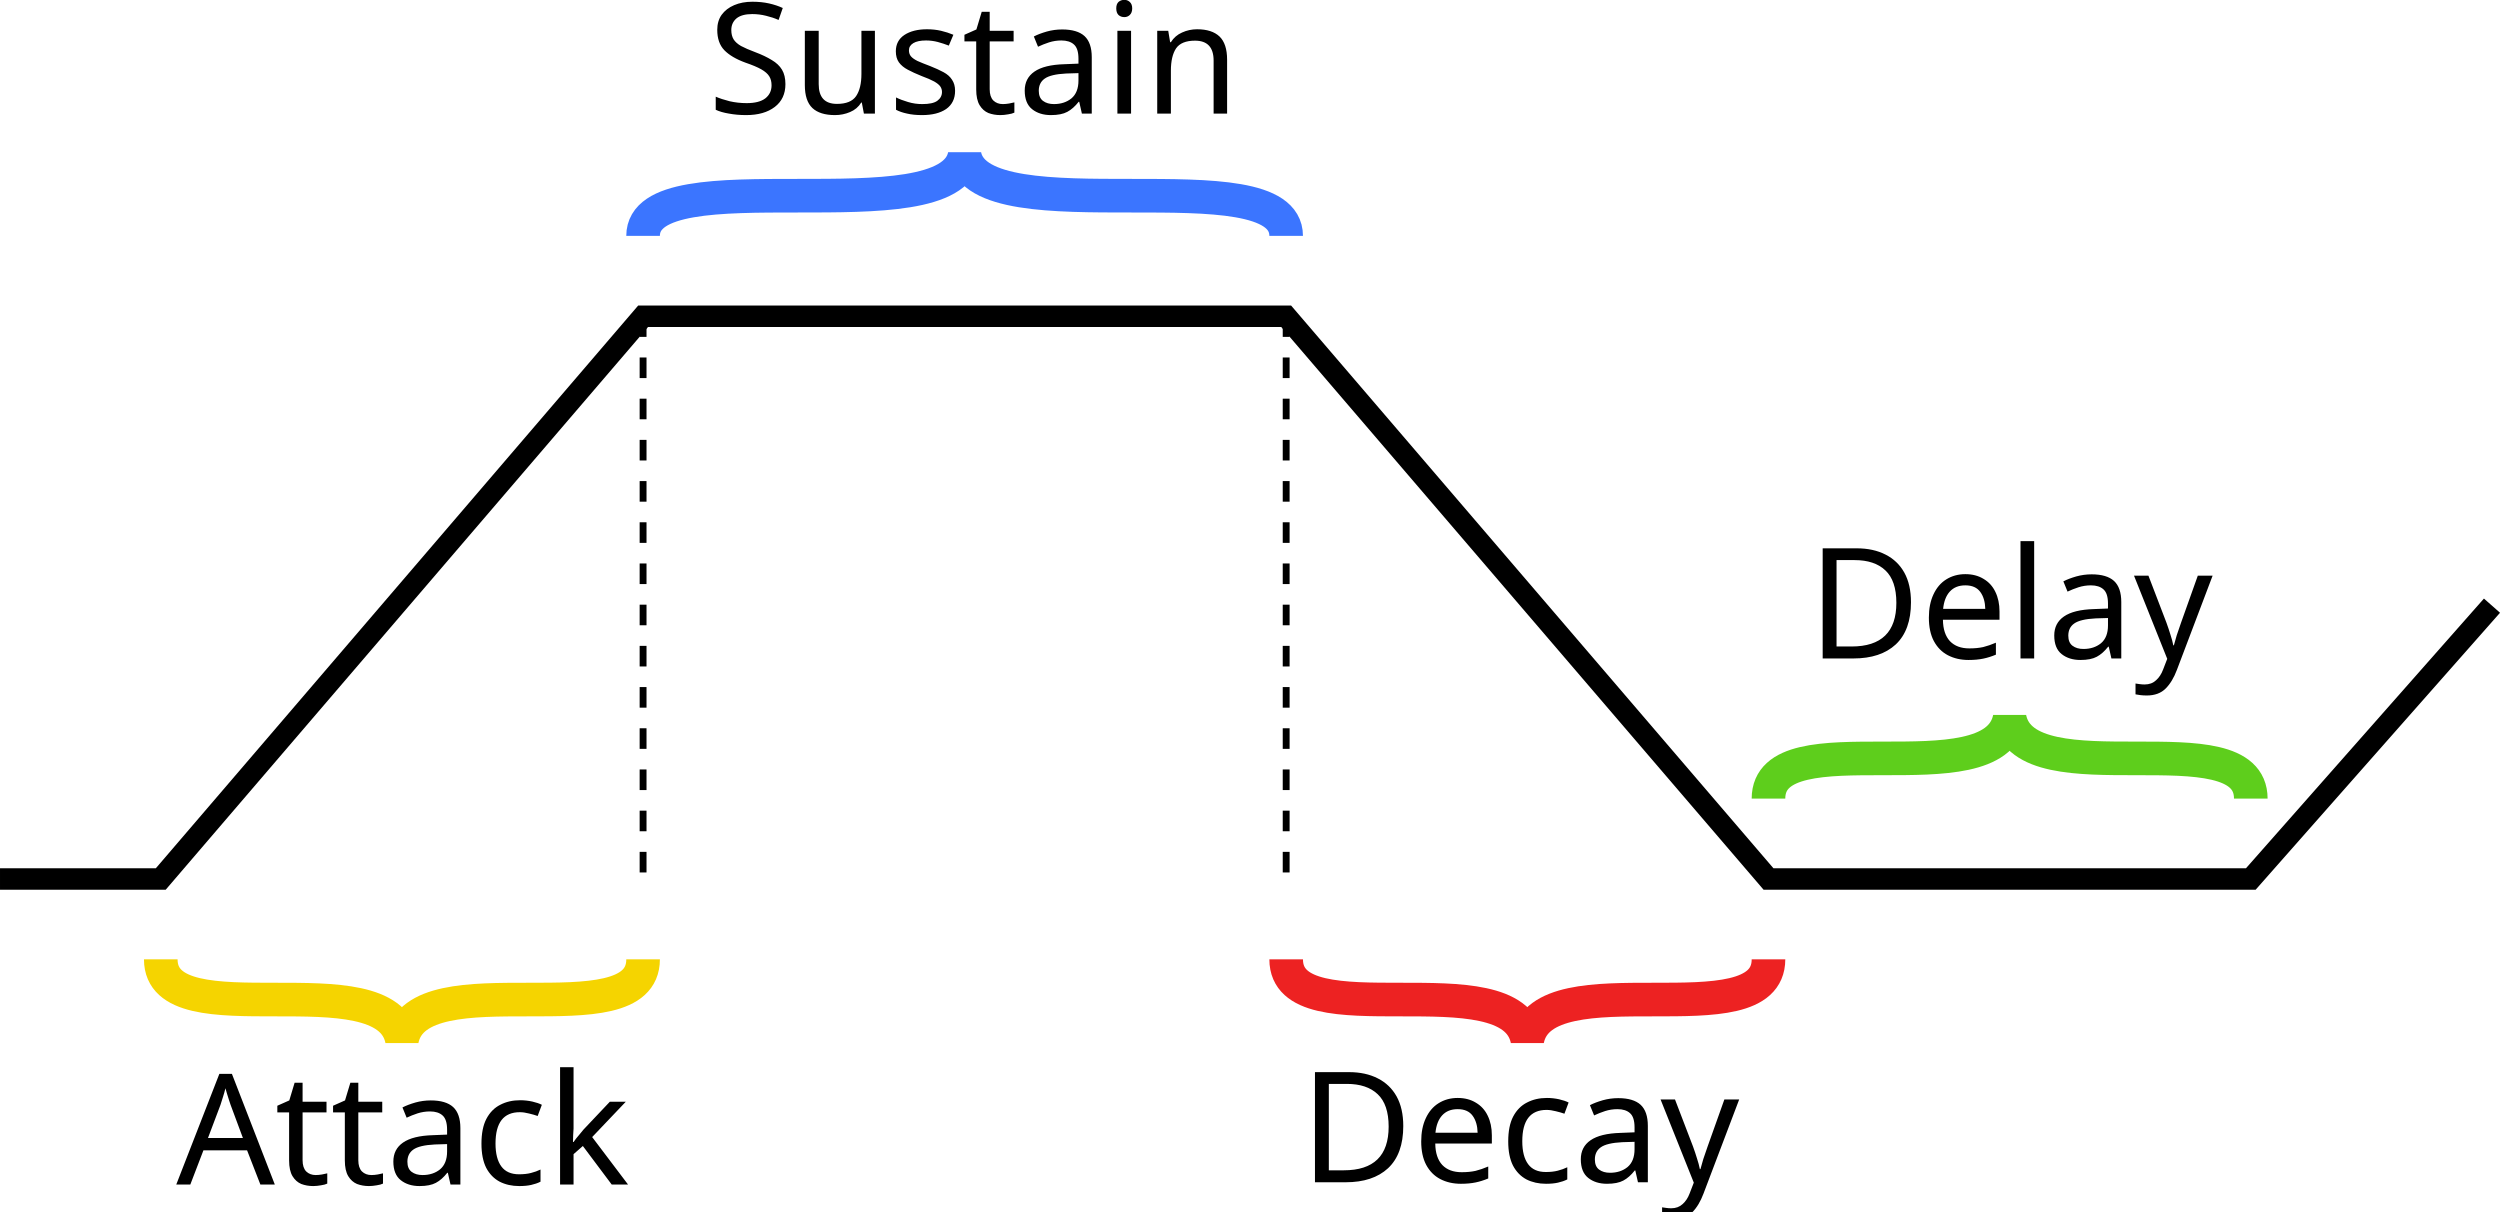
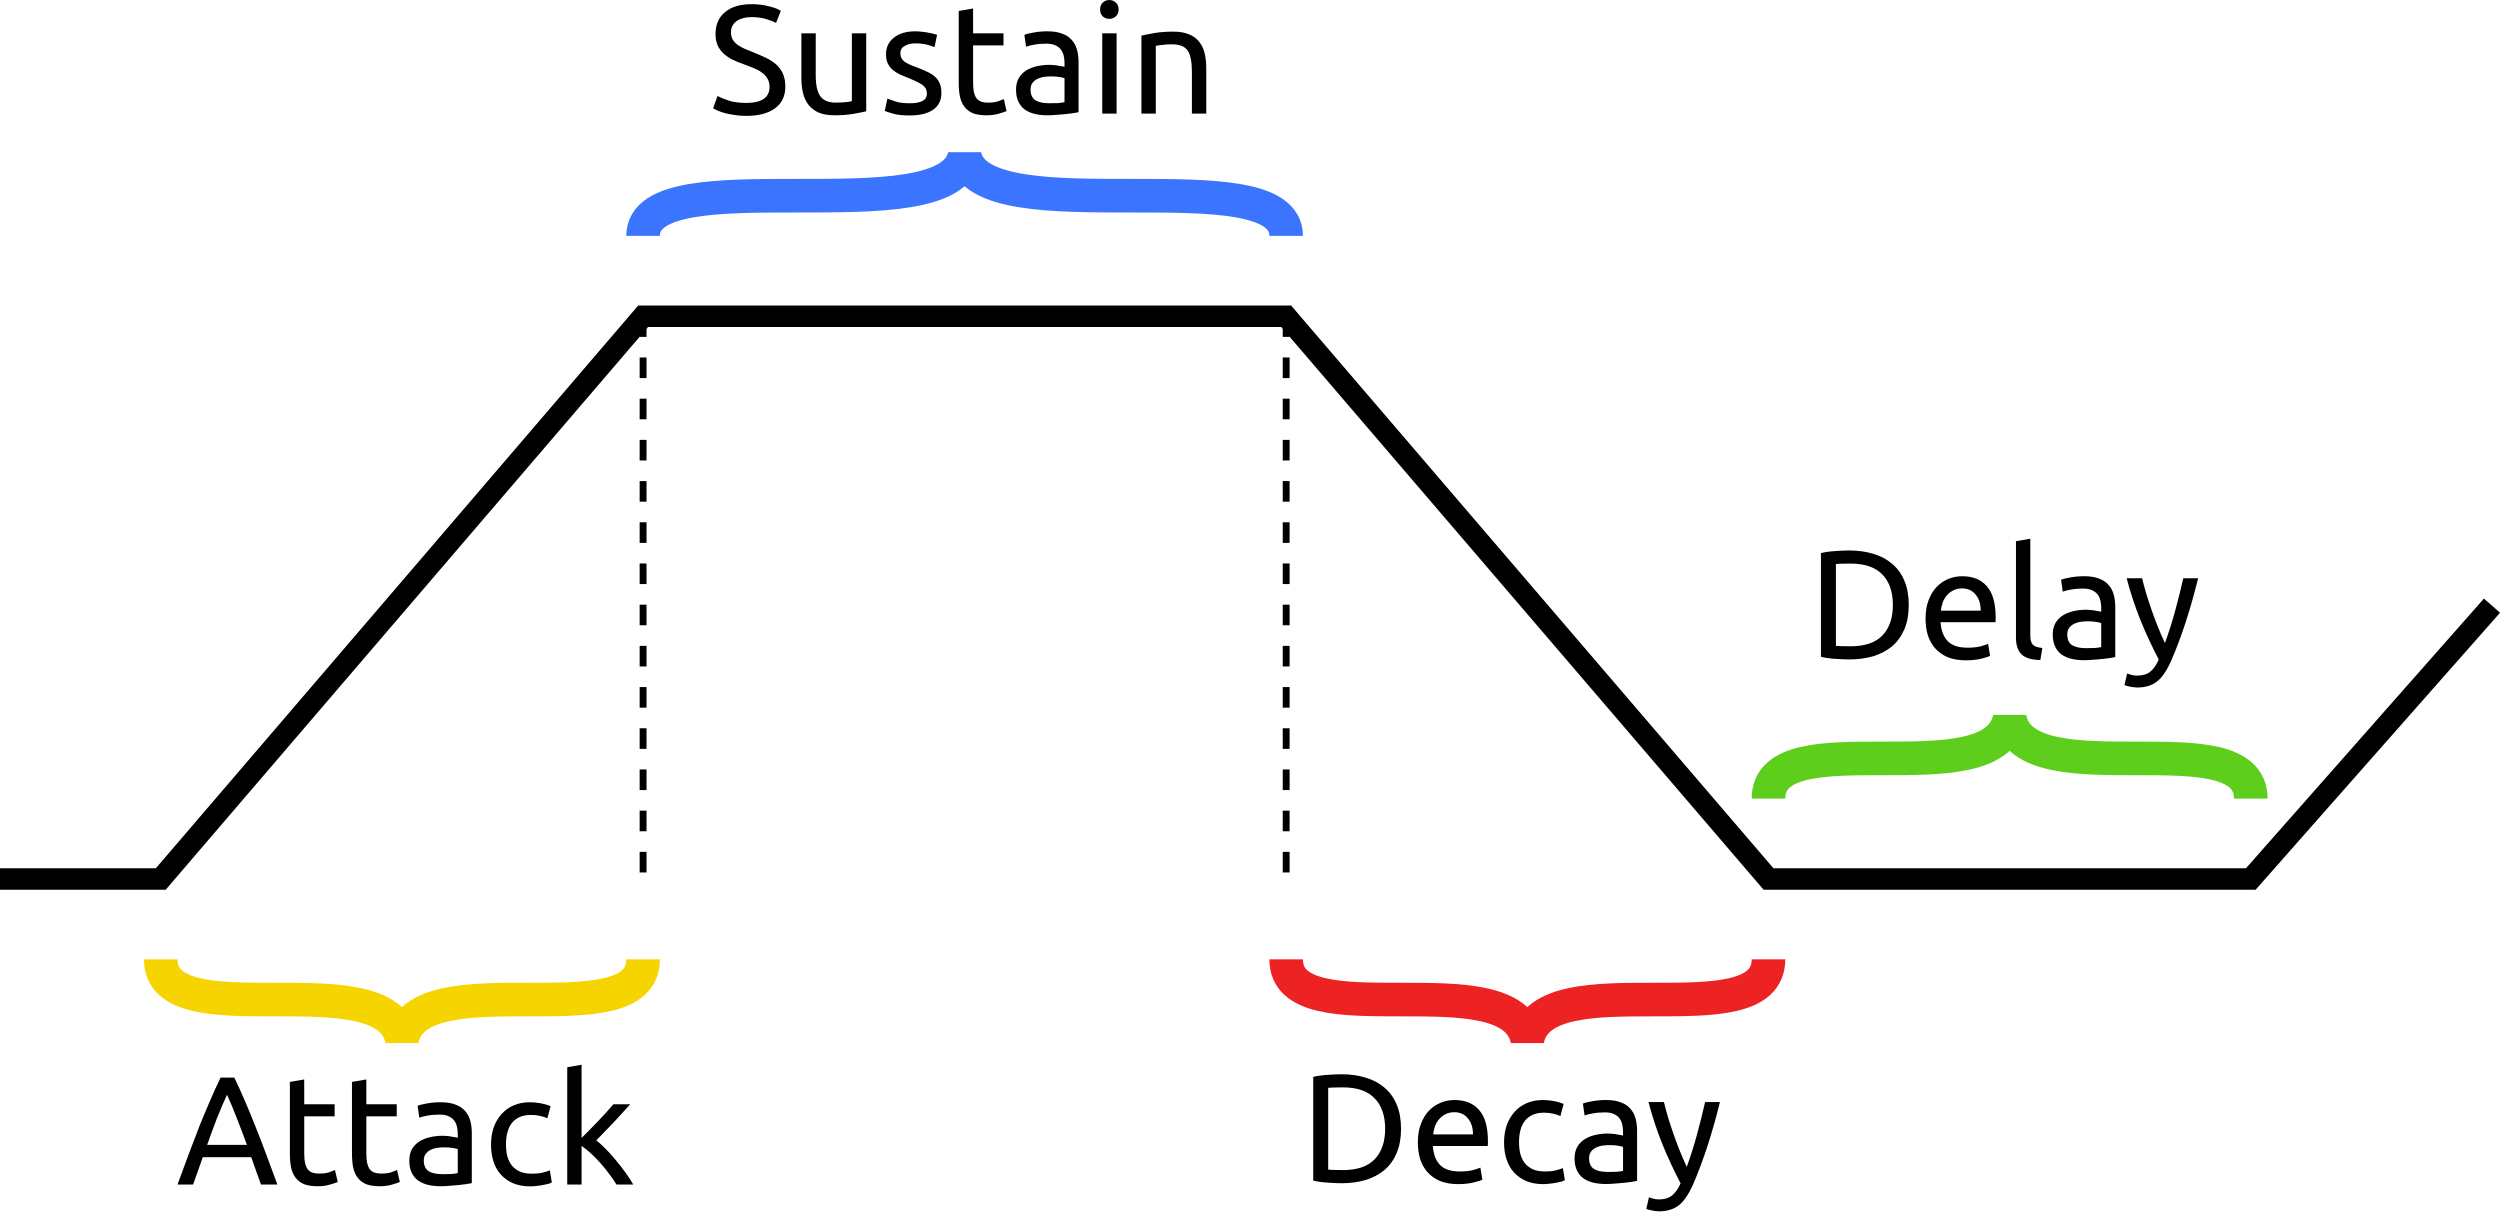
- <svg xmlns="http://www.w3.org/2000/svg" id="svg1789" version="1.1" viewBox="0 0 205.714 99.673" height="99.673mm" width="205.714mm">
+ <svg xmlns="http://www.w3.org/2000/svg" width="205.714mm" height="99.673mm" viewBox="0 0 205.714 99.673" version="1.1" id="svg1789">
  <defs id="defs1783" />
-   <g transform="translate(-19.84374,6.181652)" id="layer1">
-     <path style="fill:none;stroke:#000000;stroke-width:0.565;stroke-linecap:butt;stroke-linejoin:miter;stroke-miterlimit:4;stroke-dasharray:1.695, 1.695;stroke-dashoffset:0;stroke-opacity:1" d="m 72.76,19.844 v 46.302" id="path927" />
-     <path style="fill:none;stroke:#000000;stroke-width:0.565;stroke-linecap:butt;stroke-linejoin:miter;stroke-miterlimit:4;stroke-dasharray:1.695, 1.695;stroke-dashoffset:0;stroke-opacity:1" d="M 125.677,19.844 V 66.146" id="path931" />
-     <path style="fill:none;stroke:#000000;stroke-width:1.765;stroke-linecap:butt;stroke-linejoin:miter;stroke-miterlimit:4;stroke-dasharray:none;stroke-opacity:1" d="m 19.844,66.146 h 13.229 l 39.688,-46.302 h 52.917 l 39.688,46.302 h 39.688 l 19.844,-22.49" id="path835" />
-     <path style="fill:none;stroke:#ed2222;stroke-width:2.765;stroke-linecap:butt;stroke-linejoin:miter;stroke-miterlimit:4;stroke-dasharray:none;stroke-opacity:1" d="m 165.365,72.76 c 0,6.615 -18.521,0 -19.844,6.615 -1.323,-6.615 -19.844,0 -19.844,-6.615" id="path879" />
-     <path style="fill:none;stroke:#3b75ff;stroke-width:2.765;stroke-linecap:butt;stroke-linejoin:miter;stroke-miterlimit:4;stroke-dasharray:none;stroke-opacity:1" d="m 72.76,13.229 c 0,-6.615 25.135,0 26.458,-6.615 1.323,6.615 26.458,-1e-6 26.458,6.615" id="path854" />
-     <path id="path854-3" d="m 33.073,72.76 c 0,6.615 18.521,-3e-6 19.844,6.615 1.323,-6.615 19.844,-3e-6 19.844,-6.615" style="fill:none;stroke:#f5d400;stroke-width:2.765;stroke-linecap:butt;stroke-linejoin:miter;stroke-miterlimit:4;stroke-dasharray:none;stroke-opacity:1" />
-     <path style="fill:none;stroke:#5ece1c;stroke-width:2.765;stroke-linecap:butt;stroke-linejoin:miter;stroke-miterlimit:4;stroke-dasharray:none;stroke-opacity:1" d="m 205.052,59.531 c -2e-5,-6.615 -18.521,0 -19.844,-6.615 -1.323,6.615 -19.844,0 -19.844,6.615" id="path873" />
-     <text xml:space="preserve" style="font-style:normal;font-variant:normal;font-weight:normal;font-stretch:normal;font-size:12.7px;line-height:1.25;font-family:Ubuntu;-inkscape-font-specification:Ubuntu;fill:#000000;fill-opacity:1;stroke:none;stroke-width:0.265" x="34.349" y="91.288" id="text883">
-       <tspan id="tspan881" x="34.349" y="91.288" style="font-style:normal;font-variant:normal;font-weight:normal;font-stretch:normal;font-size:12.7px;font-family:Ubuntu;-inkscape-font-specification:Ubuntu;stroke-width:0.265">Attack</tspan>
-     </text>
-     <text xml:space="preserve" style="font-style:normal;font-variant:normal;font-weight:normal;font-stretch:normal;font-size:12.7px;line-height:1.25;font-family:Ubuntu;-inkscape-font-specification:Ubuntu;fill:#000000;fill-opacity:1;stroke:none;stroke-width:0.265" x="126.811" y="91.104" id="text887">
-       <tspan id="tspan885" x="126.811" y="91.104" style="font-style:normal;font-variant:normal;font-weight:normal;font-stretch:normal;font-size:12.7px;font-family:Ubuntu;-inkscape-font-specification:Ubuntu;stroke-width:0.265">Decay</tspan>
-     </text>
-     <text id="text887-0" y="3.166" x="78.099" style="font-style:normal;font-variant:normal;font-weight:normal;font-stretch:normal;font-size:12.7px;line-height:1.25;font-family:Ubuntu;-inkscape-font-specification:Ubuntu;fill:#000000;fill-opacity:1;stroke:none;stroke-width:0.265" xml:space="preserve">
-       <tspan style="font-style:normal;font-variant:normal;font-weight:normal;font-stretch:normal;font-size:12.7px;font-family:Ubuntu;-inkscape-font-specification:Ubuntu;stroke-width:0.265" y="3.166" x="78.099" id="tspan885-8">Sustain</tspan>
-     </text>
-     <text xml:space="preserve" style="font-style:normal;font-variant:normal;font-weight:normal;font-stretch:normal;font-size:12.7px;line-height:1.25;font-family:Ubuntu;-inkscape-font-specification:Ubuntu;fill:#000000;fill-opacity:1;stroke:none;stroke-width:0.265" x="168.589" y="48.003" id="text887-0-0">
-       <tspan id="tspan885-8-9" x="168.589" y="48.003" style="font-style:normal;font-variant:normal;font-weight:normal;font-stretch:normal;font-size:12.7px;font-family:Ubuntu;-inkscape-font-specification:Ubuntu;stroke-width:0.265">Delay</tspan>
-     </text>
+   <g id="layer1" transform="translate(-19.84374,6.181652)">
+     <path id="path927" d="m 72.76,19.844 v 46.302" style="fill:none;stroke:#000000;stroke-width:0.565;stroke-linecap:butt;stroke-linejoin:miter;stroke-miterlimit:4;stroke-dasharray:1.695, 1.695;stroke-dashoffset:0;stroke-opacity:1" />
+     <path id="path931" d="M 125.677,19.844 V 66.146" style="fill:none;stroke:#000000;stroke-width:0.565;stroke-linecap:butt;stroke-linejoin:miter;stroke-miterlimit:4;stroke-dasharray:1.695, 1.695;stroke-dashoffset:0;stroke-opacity:1" />
+     <path id="path835" d="m 19.844,66.146 h 13.229 l 39.688,-46.302 h 52.917 l 39.688,46.302 h 39.688 l 19.844,-22.49" style="fill:none;stroke:#000000;stroke-width:1.765;stroke-linecap:butt;stroke-linejoin:miter;stroke-miterlimit:4;stroke-dasharray:none;stroke-opacity:1" />
+     <path id="path879" d="m 165.365,72.76 c 0,6.615 -18.521,0 -19.844,6.615 -1.323,-6.615 -19.844,0 -19.844,-6.615" style="fill:none;stroke:#ed2222;stroke-width:2.765;stroke-linecap:butt;stroke-linejoin:miter;stroke-miterlimit:4;stroke-dasharray:none;stroke-opacity:1" />
+     <path id="path854" d="m 72.76,13.229 c 0,-6.615 25.135,0 26.458,-6.615 1.323,6.615 26.458,-1e-6 26.458,6.615" style="fill:none;stroke:#3b75ff;stroke-width:2.765;stroke-linecap:butt;stroke-linejoin:miter;stroke-miterlimit:4;stroke-dasharray:none;stroke-opacity:1" />
+     <path style="fill:none;stroke:#f5d400;stroke-width:2.765;stroke-linecap:butt;stroke-linejoin:miter;stroke-miterlimit:4;stroke-dasharray:none;stroke-opacity:1" d="m 33.073,72.76 c 0,6.615 18.521,-3e-6 19.844,6.615 1.323,-6.615 19.844,-3e-6 19.844,-6.615" id="path854-3" />
+     <path id="path873" d="m 205.052,59.531 c -2e-5,-6.615 -18.521,0 -19.844,-6.615 -1.323,6.615 -19.844,0 -19.844,6.615" style="fill:none;stroke:#5ece1c;stroke-width:2.765;stroke-linecap:butt;stroke-linejoin:miter;stroke-miterlimit:4;stroke-dasharray:none;stroke-opacity:1" />
+     <g style="font-style:normal;font-variant:normal;font-weight:normal;font-stretch:normal;font-size:12.7px;line-height:1.25;font-family:Ubuntu;-inkscape-font-specification:Ubuntu;fill:#000000;fill-opacity:1;stroke:none;stroke-width:0.265" id="text883" aria-label="Attack">
+       <path id="path846" style="font-style:normal;font-variant:normal;font-weight:normal;font-stretch:normal;font-size:12.7px;font-family:Ubuntu;-inkscape-font-specification:Ubuntu;stroke-width:0.265" d="m 41.321,91.288 q -0.216,-0.571 -0.406,-1.118 -0.191,-0.559 -0.394,-1.13 h -3.988 l -0.8,2.248 h -1.283 q 0.508,-1.397 0.953,-2.578 0.445,-1.194 0.864,-2.261 0.432,-1.067 0.851,-2.032 0.419,-0.978 0.876,-1.93 h 1.13 q 0.457,0.953 0.876,1.93 0.419,0.965 0.838,2.032 0.432,1.067 0.876,2.261 0.445,1.181 0.953,2.578 z m -1.156,-3.264 q -0.406,-1.105 -0.813,-2.134 -0.394,-1.041 -0.826,-1.994 -0.445,0.953 -0.851,1.994 -0.394,1.029 -0.787,2.134 z" />
+       <path id="path848" style="font-style:normal;font-variant:normal;font-weight:normal;font-stretch:normal;font-size:12.7px;font-family:Ubuntu;-inkscape-font-specification:Ubuntu;stroke-width:0.265" d="m 44.878,84.684 h 2.502 v 0.991 h -2.502 v 3.048 q 0,0.495 0.076,0.826 0.076,0.318 0.229,0.508 0.152,0.178 0.381,0.254 0.229,0.076 0.533,0.076 0.533,0 0.851,-0.114 0.33,-0.127 0.457,-0.178 l 0.229,0.978 q -0.178,0.089 -0.622,0.216 -0.445,0.14 -1.016,0.14 -0.673,0 -1.118,-0.165 -0.432,-0.178 -0.699,-0.521 -0.267,-0.343 -0.381,-0.838 -0.102,-0.508 -0.102,-1.168 v -5.893 l 1.181,-0.203 z" />
+       <path id="path850" style="font-style:normal;font-variant:normal;font-weight:normal;font-stretch:normal;font-size:12.7px;font-family:Ubuntu;-inkscape-font-specification:Ubuntu;stroke-width:0.265" d="m 49.988,84.684 h 2.502 v 0.991 h -2.502 v 3.048 q 0,0.495 0.076,0.826 0.076,0.318 0.229,0.508 0.152,0.178 0.381,0.254 0.229,0.076 0.533,0.076 0.533,0 0.851,-0.114 0.33,-0.127 0.457,-0.178 l 0.229,0.978 q -0.178,0.089 -0.622,0.216 -0.445,0.14 -1.016,0.14 -0.673,0 -1.118,-0.165 -0.432,-0.178 -0.699,-0.521 -0.267,-0.343 -0.381,-0.838 -0.102,-0.508 -0.102,-1.168 v -5.893 l 1.181,-0.203 z" />
+       <path id="path852" style="font-style:normal;font-variant:normal;font-weight:normal;font-stretch:normal;font-size:12.7px;font-family:Ubuntu;-inkscape-font-specification:Ubuntu;stroke-width:0.265" d="m 56.228,90.437 q 0.419,0 0.737,-0.013 0.33,-0.025 0.546,-0.076 v -1.968 q -0.127,-0.064 -0.419,-0.102 -0.279,-0.051 -0.686,-0.051 -0.267,0 -0.572,0.038 -0.292,0.038 -0.546,0.165 -0.241,0.114 -0.406,0.33 -0.165,0.203 -0.165,0.546 0,0.635 0.406,0.889 0.406,0.241 1.105,0.241 z m -0.102,-5.918 q 0.711,0 1.194,0.191 0.495,0.178 0.787,0.521 0.305,0.33 0.432,0.8 0.127,0.457 0.127,1.016 v 4.127 q -0.152,0.025 -0.432,0.076 -0.267,0.038 -0.61,0.076 -0.343,0.038 -0.749,0.064 -0.394,0.038 -0.787,0.038 -0.559,0 -1.029,-0.114 -0.47,-0.114 -0.813,-0.356 -0.343,-0.254 -0.533,-0.66 -0.191,-0.406 -0.191,-0.978 0,-0.546 0.216,-0.94 0.229,-0.394 0.61,-0.635 0.381,-0.241 0.889,-0.356 0.508,-0.114 1.067,-0.114 0.178,0 0.368,0.025 0.191,0.013 0.356,0.051 0.178,0.025 0.305,0.051 0.127,0.025 0.178,0.038 v -0.33 q 0,-0.292 -0.064,-0.572 -0.064,-0.292 -0.229,-0.508 -0.165,-0.229 -0.457,-0.356 -0.279,-0.14 -0.737,-0.14 -0.584,0 -1.029,0.089 -0.432,0.076 -0.648,0.165 l -0.14,-0.978 q 0.229,-0.102 0.762,-0.191 0.533,-0.102 1.156,-0.102 z" />
+       <path id="path855" style="font-style:normal;font-variant:normal;font-weight:normal;font-stretch:normal;font-size:12.7px;font-family:Ubuntu;-inkscape-font-specification:Ubuntu;stroke-width:0.265" d="m 63.486,91.44 q -0.8,0 -1.41,-0.254 -0.597,-0.254 -1.016,-0.711 -0.406,-0.457 -0.61,-1.079 -0.203,-0.635 -0.203,-1.397 0,-0.762 0.216,-1.397 0.229,-0.635 0.635,-1.092 0.406,-0.47 0.991,-0.724 0.597,-0.267 1.321,-0.267 0.445,0 0.889,0.076 0.445,0.076 0.851,0.241 l -0.267,1.003 q -0.267,-0.127 -0.622,-0.203 -0.343,-0.076 -0.737,-0.076 -0.991,0 -1.524,0.622 -0.521,0.622 -0.521,1.816 0,0.533 0.114,0.978 0.127,0.445 0.381,0.762 0.267,0.318 0.673,0.495 0.406,0.165 0.991,0.165 0.47,0 0.851,-0.089 0.381,-0.089 0.597,-0.191 l 0.165,0.991 q -0.102,0.064 -0.292,0.127 -0.191,0.051 -0.432,0.089 -0.241,0.051 -0.521,0.076 -0.267,0.038 -0.521,0.038 z" />
+       <path id="path857" style="font-style:normal;font-variant:normal;font-weight:normal;font-stretch:normal;font-size:12.7px;font-family:Ubuntu;-inkscape-font-specification:Ubuntu;stroke-width:0.265" d="m 68.907,87.656 q 0.381,0.292 0.8,0.724 0.432,0.432 0.838,0.94 0.419,0.495 0.787,1.016 0.368,0.508 0.622,0.952 h -1.384 q -0.267,-0.444 -0.622,-0.902 -0.343,-0.47 -0.724,-0.889 -0.381,-0.432 -0.775,-0.787 -0.394,-0.356 -0.749,-0.597 v 3.175 h -1.181 v -9.652 l 1.181,-0.203 v 6.02 q 0.305,-0.305 0.673,-0.673 0.368,-0.368 0.724,-0.749 0.356,-0.381 0.673,-0.724 0.318,-0.356 0.546,-0.622 h 1.384 q -0.292,0.318 -0.635,0.699 -0.343,0.381 -0.711,0.775 -0.368,0.381 -0.749,0.775 -0.368,0.381 -0.699,0.724 z" />
+     </g>
+     <g style="font-style:normal;font-variant:normal;font-weight:normal;font-stretch:normal;font-size:12.7px;line-height:1.25;font-family:Ubuntu;-inkscape-font-specification:Ubuntu;fill:#000000;fill-opacity:1;stroke:none;stroke-width:0.265" id="text887" aria-label="Decay">
+       <path id="path860" style="font-style:normal;font-variant:normal;font-weight:normal;font-stretch:normal;font-size:12.7px;font-family:Ubuntu;-inkscape-font-specification:Ubuntu;stroke-width:0.265" d="m 135.129,86.697 q 0,1.143 -0.356,1.994 -0.356,0.838 -1.003,1.397 -0.648,0.546 -1.549,0.826 -0.902,0.267 -1.981,0.267 -0.533,0 -1.181,-0.051 -0.635,-0.038 -1.156,-0.165 v -8.534 q 0.521,-0.127 1.156,-0.165 0.648,-0.051 1.181,-0.051 1.079,0 1.981,0.279 0.902,0.267 1.549,0.826 0.648,0.546 1.003,1.397 0.356,0.838 0.356,1.981 z m -4.788,3.404 q 1.753,0 2.616,-0.889 0.864,-0.902 0.864,-2.515 0,-1.613 -0.864,-2.502 -0.864,-0.902 -2.616,-0.902 -0.521,0 -0.813,0.013 -0.279,0.013 -0.394,0.025 v 6.731 q 0.114,0.013 0.394,0.025 0.292,0.013 0.813,0.013 z" />
+       <path id="path862" style="font-style:normal;font-variant:normal;font-weight:normal;font-stretch:normal;font-size:12.7px;font-family:Ubuntu;-inkscape-font-specification:Ubuntu;stroke-width:0.265" d="m 136.512,87.814 q 0,-0.876 0.254,-1.524 0.254,-0.66 0.673,-1.092 0.419,-0.432 0.965,-0.648 0.546,-0.216 1.118,-0.216 1.333,0 2.045,0.838 0.711,0.826 0.711,2.527 0,0.076 0,0.203 0,0.114 -0.013,0.216 h -4.521 q 0.076,1.029 0.597,1.562 0.521,0.533 1.626,0.533 0.622,0 1.041,-0.102 0.432,-0.114 0.648,-0.216 l 0.165,0.991 q -0.216,0.114 -0.762,0.241 -0.533,0.127 -1.219,0.127 -0.864,0 -1.499,-0.254 -0.622,-0.267 -1.029,-0.724 -0.406,-0.457 -0.61,-1.079 -0.191,-0.635 -0.191,-1.384 z m 4.534,-0.648 q 0.013,-0.8 -0.406,-1.308 -0.406,-0.521 -1.13,-0.521 -0.406,0 -0.724,0.165 -0.305,0.152 -0.521,0.406 -0.216,0.254 -0.343,0.584 -0.114,0.33 -0.152,0.673 z" />
+       <path id="path864" style="font-style:normal;font-variant:normal;font-weight:normal;font-stretch:normal;font-size:12.7px;font-family:Ubuntu;-inkscape-font-specification:Ubuntu;stroke-width:0.265" d="m 146.845,91.256 q -0.8,0 -1.41,-0.254 -0.597,-0.254 -1.016,-0.711 -0.406,-0.457 -0.61,-1.079 -0.203,-0.635 -0.203,-1.397 0,-0.762 0.216,-1.397 0.229,-0.635 0.635,-1.092 0.406,-0.47 0.991,-0.724 0.597,-0.267 1.321,-0.267 0.445,0 0.889,0.076 0.445,0.076 0.851,0.241 l -0.267,1.003 q -0.267,-0.127 -0.622,-0.203 -0.343,-0.076 -0.737,-0.076 -0.991,0 -1.524,0.622 -0.521,0.622 -0.521,1.816 0,0.533 0.114,0.978 0.127,0.445 0.381,0.762 0.267,0.318 0.673,0.495 0.406,0.165 0.991,0.165 0.47,0 0.851,-0.089 0.381,-0.089 0.597,-0.191 l 0.165,0.991 q -0.102,0.064 -0.292,0.127 -0.191,0.051 -0.432,0.089 -0.241,0.051 -0.521,0.076 -0.267,0.038 -0.521,0.038 z" />
+       <path id="path866" style="font-style:normal;font-variant:normal;font-weight:normal;font-stretch:normal;font-size:12.7px;font-family:Ubuntu;-inkscape-font-specification:Ubuntu;stroke-width:0.265" d="m 152.114,90.253 q 0.419,0 0.737,-0.013 0.33,-0.025 0.546,-0.076 v -1.968 q -0.127,-0.064 -0.419,-0.102 -0.279,-0.051 -0.686,-0.051 -0.267,0 -0.572,0.038 -0.292,0.038 -0.546,0.165 -0.241,0.114 -0.406,0.33 -0.165,0.203 -0.165,0.546 0,0.635 0.406,0.889 0.406,0.241 1.105,0.241 z m -0.102,-5.918 q 0.711,0 1.194,0.191 0.495,0.178 0.787,0.521 0.305,0.33 0.432,0.8 0.127,0.457 0.127,1.016 v 4.128 q -0.152,0.025 -0.432,0.076 -0.267,0.038 -0.61,0.076 -0.343,0.038 -0.749,0.064 -0.394,0.038 -0.787,0.038 -0.559,0 -1.029,-0.114 -0.47,-0.114 -0.813,-0.356 -0.343,-0.254 -0.533,-0.66 -0.191,-0.406 -0.191,-0.978 0,-0.546 0.216,-0.94 0.229,-0.394 0.61,-0.635 0.381,-0.241 0.889,-0.356 0.508,-0.114 1.067,-0.114 0.178,0 0.368,0.025 0.191,0.013 0.356,0.051 0.178,0.025 0.305,0.051 0.127,0.025 0.178,0.038 v -0.33 q 0,-0.292 -0.064,-0.572 -0.064,-0.292 -0.229,-0.508 -0.165,-0.229 -0.457,-0.356 -0.279,-0.14 -0.737,-0.14 -0.584,0 -1.029,0.089 -0.432,0.076 -0.648,0.165 l -0.14,-0.978 q 0.229,-0.102 0.762,-0.191 0.533,-0.102 1.156,-0.102 z" />
+       <path id="path868" style="font-style:normal;font-variant:normal;font-weight:normal;font-stretch:normal;font-size:12.7px;font-family:Ubuntu;-inkscape-font-specification:Ubuntu;stroke-width:0.265" d="m 155.528,92.336 q 0.14,0.064 0.356,0.114 0.229,0.064 0.445,0.064 0.699,0 1.092,-0.318 0.394,-0.305 0.711,-1.003 -0.8,-1.524 -1.499,-3.226 -0.686,-1.714 -1.143,-3.467 h 1.27 q 0.14,0.572 0.33,1.232 0.203,0.66 0.445,1.359 0.241,0.699 0.521,1.397 0.279,0.699 0.584,1.346 0.483,-1.333 0.838,-2.642 0.356,-1.308 0.673,-2.692 h 1.219 q -0.457,1.867 -1.016,3.594 -0.559,1.714 -1.206,3.213 -0.254,0.572 -0.533,0.978 -0.267,0.419 -0.597,0.686 -0.33,0.267 -0.749,0.394 -0.406,0.127 -0.927,0.127 -0.14,0 -0.292,-0.025 -0.152,-0.013 -0.305,-0.051 -0.14,-0.025 -0.267,-0.064 -0.114,-0.038 -0.165,-0.064 z" />
+     </g>
+     <g style="font-style:normal;font-variant:normal;font-weight:normal;font-stretch:normal;font-size:12.7px;line-height:1.25;font-family:Ubuntu;-inkscape-font-specification:Ubuntu;fill:#000000;fill-opacity:1;stroke:none;stroke-width:0.265" id="text887-0" aria-label="Sustain">
+       <path id="path883" style="font-style:normal;font-variant:normal;font-weight:normal;font-stretch:normal;font-size:12.7px;font-family:Ubuntu;-inkscape-font-specification:Ubuntu;stroke-width:0.265" d="m 81.236,2.289 q 1.93,0 1.93,-1.321 0,-0.406 -0.178,-0.686 -0.165,-0.292 -0.457,-0.495 -0.292,-0.216 -0.673,-0.368 -0.368,-0.152 -0.787,-0.305 -0.483,-0.165 -0.914,-0.368 -0.432,-0.216 -0.749,-0.495 -0.318,-0.292 -0.508,-0.686 -0.178,-0.394 -0.178,-0.953 0,-1.156 0.787,-1.803 0.787,-0.648 2.172,-0.648 0.8,0 1.448,0.178 0.66,0.165 0.965,0.368 l -0.394,1.003 q -0.267,-0.165 -0.8,-0.318 -0.521,-0.165 -1.219,-0.165 -0.356,0 -0.66,0.076 -0.305,0.076 -0.533,0.229 -0.229,0.152 -0.368,0.394 -0.127,0.229 -0.127,0.546 0,0.356 0.14,0.597 0.14,0.241 0.394,0.432 0.254,0.178 0.584,0.33 0.343,0.152 0.749,0.305 0.572,0.229 1.041,0.457 0.483,0.229 0.826,0.546 0.356,0.317 0.546,0.762 0.191,0.432 0.191,1.054 0,1.156 -0.851,1.778 -0.838,0.622 -2.375,0.622 -0.521,0 -0.965,-0.076 -0.432,-0.064 -0.775,-0.152 -0.343,-0.102 -0.597,-0.203 -0.241,-0.114 -0.381,-0.191 l 0.368,-1.016 q 0.292,0.165 0.889,0.368 0.597,0.203 1.46,0.203 z" />
+       <path id="path885" style="font-style:normal;font-variant:normal;font-weight:normal;font-stretch:normal;font-size:12.7px;font-family:Ubuntu;-inkscape-font-specification:Ubuntu;stroke-width:0.265" d="m 91.12,2.975 q -0.406,0.102 -1.079,0.216 -0.66,0.114 -1.537,0.114 -0.762,0 -1.283,-0.216 -0.521,-0.229 -0.838,-0.635 -0.318,-0.406 -0.457,-0.953 -0.14,-0.559 -0.14,-1.232 V -3.438 h 1.181 v 3.454 q 0,1.207 0.381,1.727 0.381,0.521 1.283,0.521 0.191,0 0.394,-0.013 0.203,-0.013 0.381,-0.025 0.178,-0.025 0.318,-0.038 0.152,-0.025 0.216,-0.051 v -5.575 h 1.181 z" />
+       <path id="path887" style="font-style:normal;font-variant:normal;font-weight:normal;font-stretch:normal;font-size:12.7px;font-family:Ubuntu;-inkscape-font-specification:Ubuntu;stroke-width:0.265" d="m 94.691,2.315 q 0.724,0 1.067,-0.191 0.356,-0.191 0.356,-0.61 0,-0.432 -0.343,-0.686 -0.343,-0.254 -1.13,-0.571 -0.381,-0.152 -0.737,-0.305 -0.343,-0.165 -0.597,-0.381 -0.254,-0.216 -0.406,-0.521 -0.152,-0.305 -0.152,-0.749 0,-0.876 0.648,-1.384 0.648,-0.521 1.765,-0.521 0.279,0 0.559,0.038 0.279,0.025 0.521,0.076 0.241,0.038 0.419,0.089 0.191,0.051 0.292,0.089 l -0.216,1.016 q -0.191,-0.102 -0.597,-0.203 -0.406,-0.114 -0.978,-0.114 -0.495,0 -0.864,0.203 -0.368,0.191 -0.368,0.61 0,0.216 0.076,0.381 0.089,0.165 0.254,0.305 0.178,0.127 0.432,0.241 0.254,0.114 0.61,0.241 0.47,0.178 0.838,0.356 0.368,0.165 0.622,0.394 0.267,0.229 0.406,0.559 0.14,0.318 0.14,0.787 0,0.914 -0.686,1.384 -0.673,0.47 -1.93,0.47 -0.876,0 -1.372,-0.152 -0.495,-0.14 -0.673,-0.216 l 0.216,-1.016 q 0.203,0.076 0.648,0.229 0.445,0.152 1.181,0.152 z" />
+       <path id="path889" style="font-style:normal;font-variant:normal;font-weight:normal;font-stretch:normal;font-size:12.7px;font-family:Ubuntu;-inkscape-font-specification:Ubuntu;stroke-width:0.265" d="m 99.915,-3.438 h 2.502 v 0.991 h -2.502 v 3.048 q 0,0.495 0.076,0.826 0.076,0.317 0.229,0.508 0.152,0.178 0.381,0.254 0.229,0.076 0.533,0.076 0.533,0 0.851,-0.114 0.33,-0.127 0.457,-0.178 l 0.229,0.978 q -0.178,0.089 -0.622,0.216 -0.445,0.14 -1.016,0.14 -0.673,0 -1.118,-0.165 -0.432,-0.178 -0.699,-0.521 -0.267,-0.343 -0.381,-0.838 -0.102,-0.508 -0.102,-1.168 V -5.28 l 1.181,-0.203 z" />
+       <path id="path891" style="font-style:normal;font-variant:normal;font-weight:normal;font-stretch:normal;font-size:12.7px;font-family:Ubuntu;-inkscape-font-specification:Ubuntu;stroke-width:0.265" d="m 106.155,2.315 q 0.419,0 0.737,-0.013 0.33,-0.025 0.546,-0.076 V 0.257 q -0.127,-0.064 -0.419,-0.102 -0.279,-0.051 -0.686,-0.051 -0.267,0 -0.572,0.038 -0.292,0.038 -0.546,0.165 -0.241,0.114 -0.406,0.33 -0.165,0.203 -0.165,0.546 0,0.635 0.406,0.889 0.406,0.241 1.105,0.241 z m -0.102,-5.918 q 0.711,0 1.194,0.191 0.495,0.178 0.787,0.521 0.305,0.33 0.432,0.8 0.127,0.457 0.127,1.016 v 4.127 q -0.152,0.025 -0.432,0.076 -0.267,0.038 -0.61,0.076 -0.343,0.038 -0.749,0.064 -0.394,0.038 -0.787,0.038 -0.559,0 -1.029,-0.114 -0.47,-0.114 -0.813,-0.356 -0.343,-0.254 -0.533,-0.66 -0.191,-0.406 -0.191,-0.978 0,-0.546 0.216,-0.94 0.229,-0.394 0.61,-0.635 0.381,-0.241 0.889,-0.356 0.508,-0.114 1.067,-0.114 0.178,0 0.368,0.025 0.191,0.013 0.356,0.051 0.178,0.025 0.305,0.051 0.127,0.025 0.178,0.038 V -1.013 q 0,-0.292 -0.064,-0.572 -0.064,-0.292 -0.229,-0.508 -0.165,-0.229 -0.457,-0.356 -0.279,-0.14 -0.737,-0.14 -0.584,0 -1.029,0.089 -0.432,0.076 -0.648,0.165 l -0.14,-0.978 q 0.229,-0.102 0.762,-0.191 0.533,-0.102 1.156,-0.102 z" />
+       <path id="path893" style="font-style:normal;font-variant:normal;font-weight:normal;font-stretch:normal;font-size:12.7px;font-family:Ubuntu;-inkscape-font-specification:Ubuntu;stroke-width:0.265" d="m 111.724,3.166 h -1.181 v -6.604 h 1.181 z m -0.597,-7.798 q -0.318,0 -0.546,-0.203 -0.216,-0.216 -0.216,-0.571 0,-0.356 0.216,-0.559 0.229,-0.216 0.546,-0.216 0.318,0 0.533,0.216 0.229,0.203 0.229,0.559 0,0.356 -0.229,0.571 -0.216,0.203 -0.533,0.203 z" />
+       <path id="path895" style="font-style:normal;font-variant:normal;font-weight:normal;font-stretch:normal;font-size:12.7px;font-family:Ubuntu;-inkscape-font-specification:Ubuntu;stroke-width:0.265" d="m 113.767,-3.248 q 0.406,-0.102 1.079,-0.216 0.673,-0.114 1.549,-0.114 0.787,0 1.308,0.229 0.521,0.216 0.826,0.622 0.318,0.394 0.445,0.953 0.127,0.559 0.127,1.232 V 3.166 h -1.181 v -3.454 q 0,-0.61 -0.089,-1.041 -0.076,-0.432 -0.267,-0.699 -0.191,-0.267 -0.508,-0.381 -0.318,-0.127 -0.787,-0.127 -0.191,0 -0.394,0.013 -0.203,0.013 -0.394,0.038 -0.178,0.013 -0.33,0.038 -0.14,0.025 -0.203,0.038 v 5.575 h -1.181 z" />
+     </g>
+     <g style="font-style:normal;font-variant:normal;font-weight:normal;font-stretch:normal;font-size:12.7px;line-height:1.25;font-family:Ubuntu;-inkscape-font-specification:Ubuntu;fill:#000000;fill-opacity:1;stroke:none;stroke-width:0.265" id="text887-0-0" aria-label="Delay">
+       <path id="path871" style="font-style:normal;font-variant:normal;font-weight:normal;font-stretch:normal;font-size:12.7px;font-family:Ubuntu;-inkscape-font-specification:Ubuntu;stroke-width:0.265" d="m 176.907,43.596 q 0,1.143 -0.356,1.994 -0.356,0.838 -1.003,1.397 -0.648,0.546 -1.549,0.826 -0.902,0.267 -1.981,0.267 -0.533,0 -1.181,-0.051 -0.635,-0.038 -1.156,-0.165 v -8.534 q 0.521,-0.127 1.156,-0.165 0.648,-0.051 1.181,-0.051 1.079,0 1.981,0.279 0.902,0.267 1.549,0.826 0.648,0.546 1.003,1.397 0.356,0.838 0.356,1.981 z m -4.788,3.404 q 1.753,0 2.616,-0.889 0.864,-0.902 0.864,-2.515 0,-1.613 -0.864,-2.502 -0.864,-0.902 -2.616,-0.902 -0.521,0 -0.813,0.013 -0.279,0.013 -0.394,0.025 v 6.731 q 0.114,0.013 0.394,0.025 0.292,0.013 0.813,0.013 z" />
+       <path id="path874" style="font-style:normal;font-variant:normal;font-weight:normal;font-stretch:normal;font-size:12.7px;font-family:Ubuntu;-inkscape-font-specification:Ubuntu;stroke-width:0.265" d="m 178.29,44.714 q 0,-0.876 0.254,-1.524 0.254,-0.66 0.673,-1.092 0.419,-0.432 0.965,-0.648 0.546,-0.216 1.118,-0.216 1.333,0 2.045,0.838 0.711,0.826 0.711,2.527 0,0.076 0,0.203 0,0.114 -0.013,0.216 h -4.521 q 0.076,1.029 0.597,1.562 0.521,0.533 1.626,0.533 0.622,0 1.041,-0.102 0.432,-0.114 0.648,-0.216 l 0.165,0.991 q -0.216,0.114 -0.762,0.241 -0.533,0.127 -1.219,0.127 -0.864,0 -1.499,-0.254 -0.622,-0.267 -1.029,-0.724 -0.406,-0.457 -0.61,-1.079 -0.191,-0.635 -0.191,-1.384 z m 4.534,-0.648 q 0.013,-0.8 -0.406,-1.308 -0.406,-0.521 -1.13,-0.521 -0.406,0 -0.724,0.165 -0.305,0.152 -0.521,0.406 -0.216,0.254 -0.343,0.584 -0.114,0.33 -0.152,0.673 z" />
+       <path id="path876" style="font-style:normal;font-variant:normal;font-weight:normal;font-stretch:normal;font-size:12.7px;font-family:Ubuntu;-inkscape-font-specification:Ubuntu;stroke-width:0.265" d="m 187.734,48.13 q -1.092,-0.025 -1.549,-0.47 -0.457,-0.445 -0.457,-1.384 v -7.925 l 1.181,-0.203 v 7.937 q 0,0.292 0.051,0.483 0.051,0.191 0.165,0.305 0.114,0.114 0.305,0.178 0.191,0.051 0.47,0.089 z" />
+       <path id="path878" style="font-style:normal;font-variant:normal;font-weight:normal;font-stretch:normal;font-size:12.7px;font-family:Ubuntu;-inkscape-font-specification:Ubuntu;stroke-width:0.265" d="m 191.461,47.152 q 0.419,0 0.737,-0.013 0.33,-0.025 0.546,-0.076 v -1.968 q -0.127,-0.064 -0.419,-0.102 -0.279,-0.051 -0.686,-0.051 -0.267,0 -0.572,0.038 -0.292,0.038 -0.546,0.165 -0.241,0.114 -0.406,0.33 -0.165,0.203 -0.165,0.546 0,0.635 0.406,0.889 0.406,0.241 1.105,0.241 z m -0.102,-5.918 q 0.711,0 1.194,0.191 0.495,0.178 0.787,0.521 0.305,0.33 0.432,0.8 0.127,0.457 0.127,1.016 v 4.127 q -0.152,0.025 -0.432,0.076 -0.267,0.038 -0.61,0.076 -0.343,0.038 -0.749,0.064 -0.394,0.038 -0.787,0.038 -0.559,0 -1.029,-0.114 -0.47,-0.114 -0.813,-0.356 -0.343,-0.254 -0.533,-0.66 -0.191,-0.406 -0.191,-0.978 0,-0.546 0.216,-0.94 0.229,-0.394 0.61,-0.635 0.381,-0.241 0.889,-0.356 0.508,-0.114 1.067,-0.114 0.178,0 0.368,0.025 0.191,0.013 0.356,0.051 0.178,0.025 0.305,0.051 0.127,0.025 0.178,0.038 v -0.33 q 0,-0.292 -0.064,-0.572 -0.064,-0.292 -0.229,-0.508 -0.165,-0.229 -0.457,-0.356 -0.279,-0.14 -0.737,-0.14 -0.584,0 -1.029,0.089 -0.432,0.076 -0.648,0.165 l -0.14,-0.978 q 0.229,-0.102 0.762,-0.191 0.533,-0.102 1.156,-0.102 z" />
+       <path id="path880" style="font-style:normal;font-variant:normal;font-weight:normal;font-stretch:normal;font-size:12.7px;font-family:Ubuntu;-inkscape-font-specification:Ubuntu;stroke-width:0.265" d="m 194.875,49.235 q 0.14,0.064 0.356,0.114 0.229,0.064 0.445,0.064 0.699,0 1.092,-0.318 0.394,-0.305 0.711,-1.003 -0.8,-1.524 -1.499,-3.226 -0.686,-1.714 -1.143,-3.467 h 1.27 q 0.14,0.572 0.33,1.232 0.203,0.66 0.445,1.359 0.241,0.699 0.521,1.397 0.279,0.698 0.584,1.346 0.483,-1.333 0.838,-2.642 0.356,-1.308 0.673,-2.692 h 1.219 q -0.457,1.867 -1.016,3.594 -0.559,1.714 -1.206,3.213 -0.254,0.572 -0.533,0.978 -0.267,0.419 -0.597,0.686 -0.33,0.267 -0.749,0.394 -0.406,0.127 -0.927,0.127 -0.14,0 -0.292,-0.025 -0.152,-0.013 -0.305,-0.051 -0.14,-0.025 -0.267,-0.064 -0.114,-0.038 -0.165,-0.064 z" />
+     </g>
  </g>
</svg>
